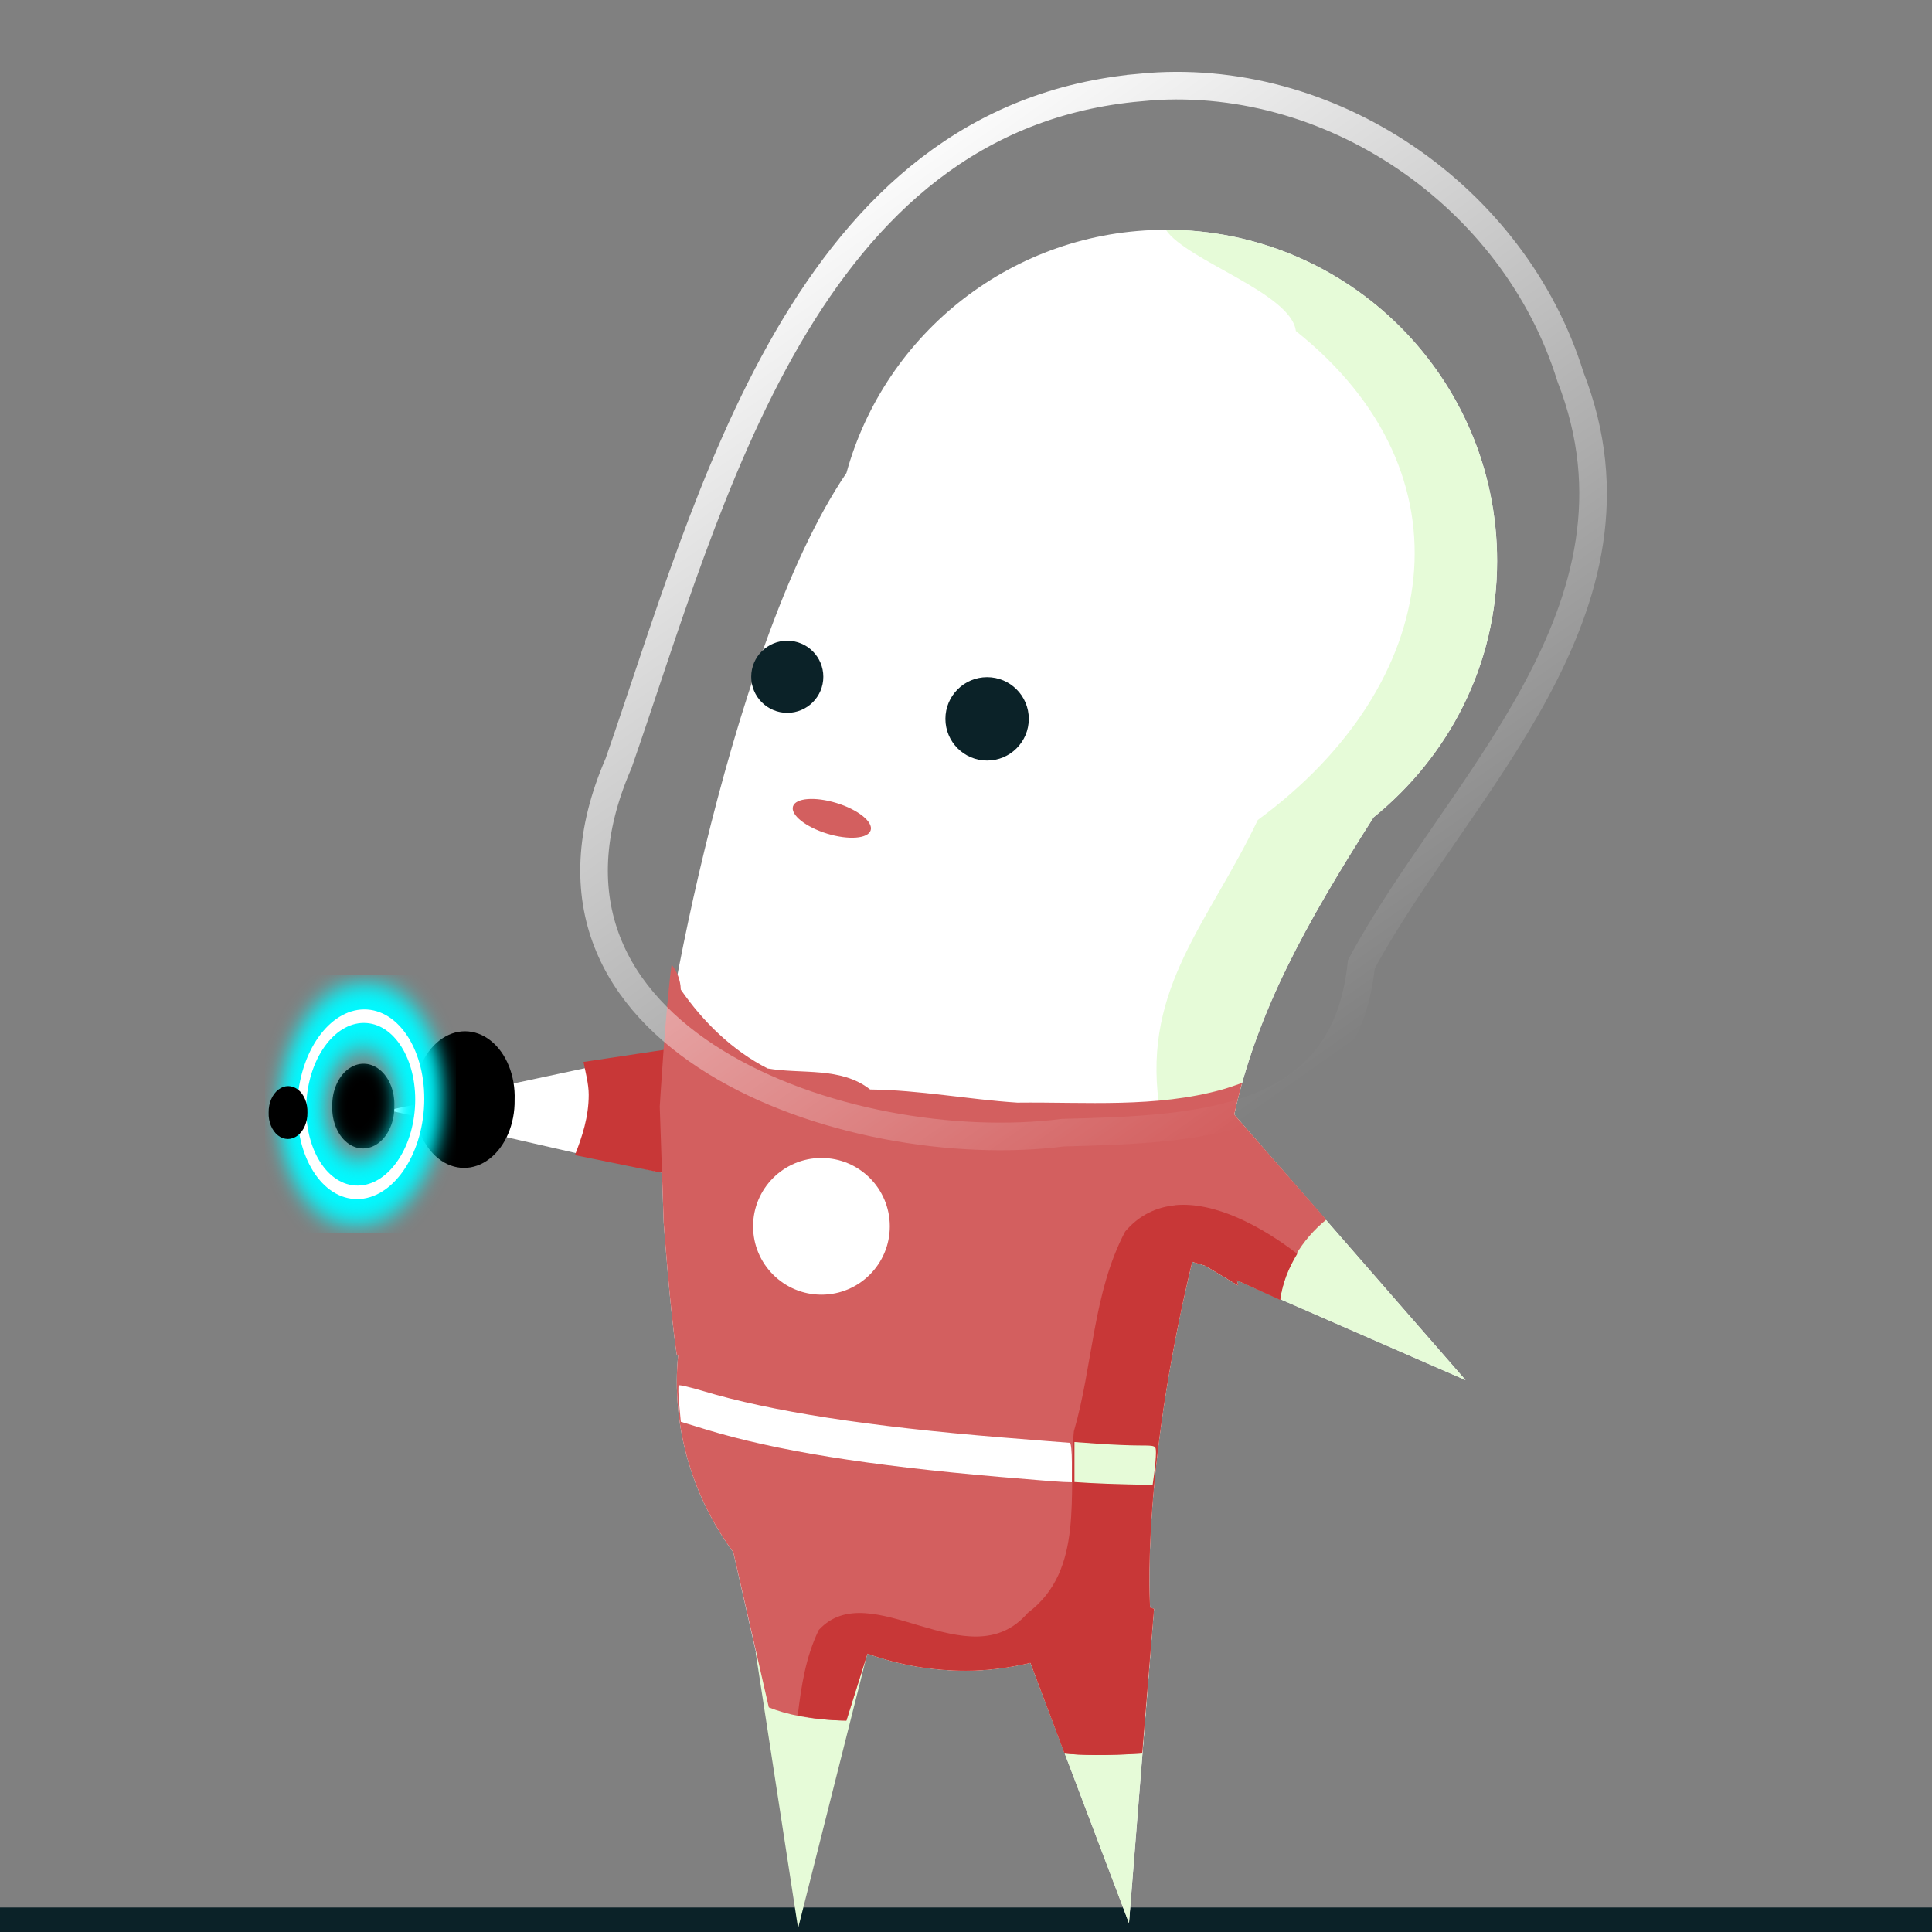
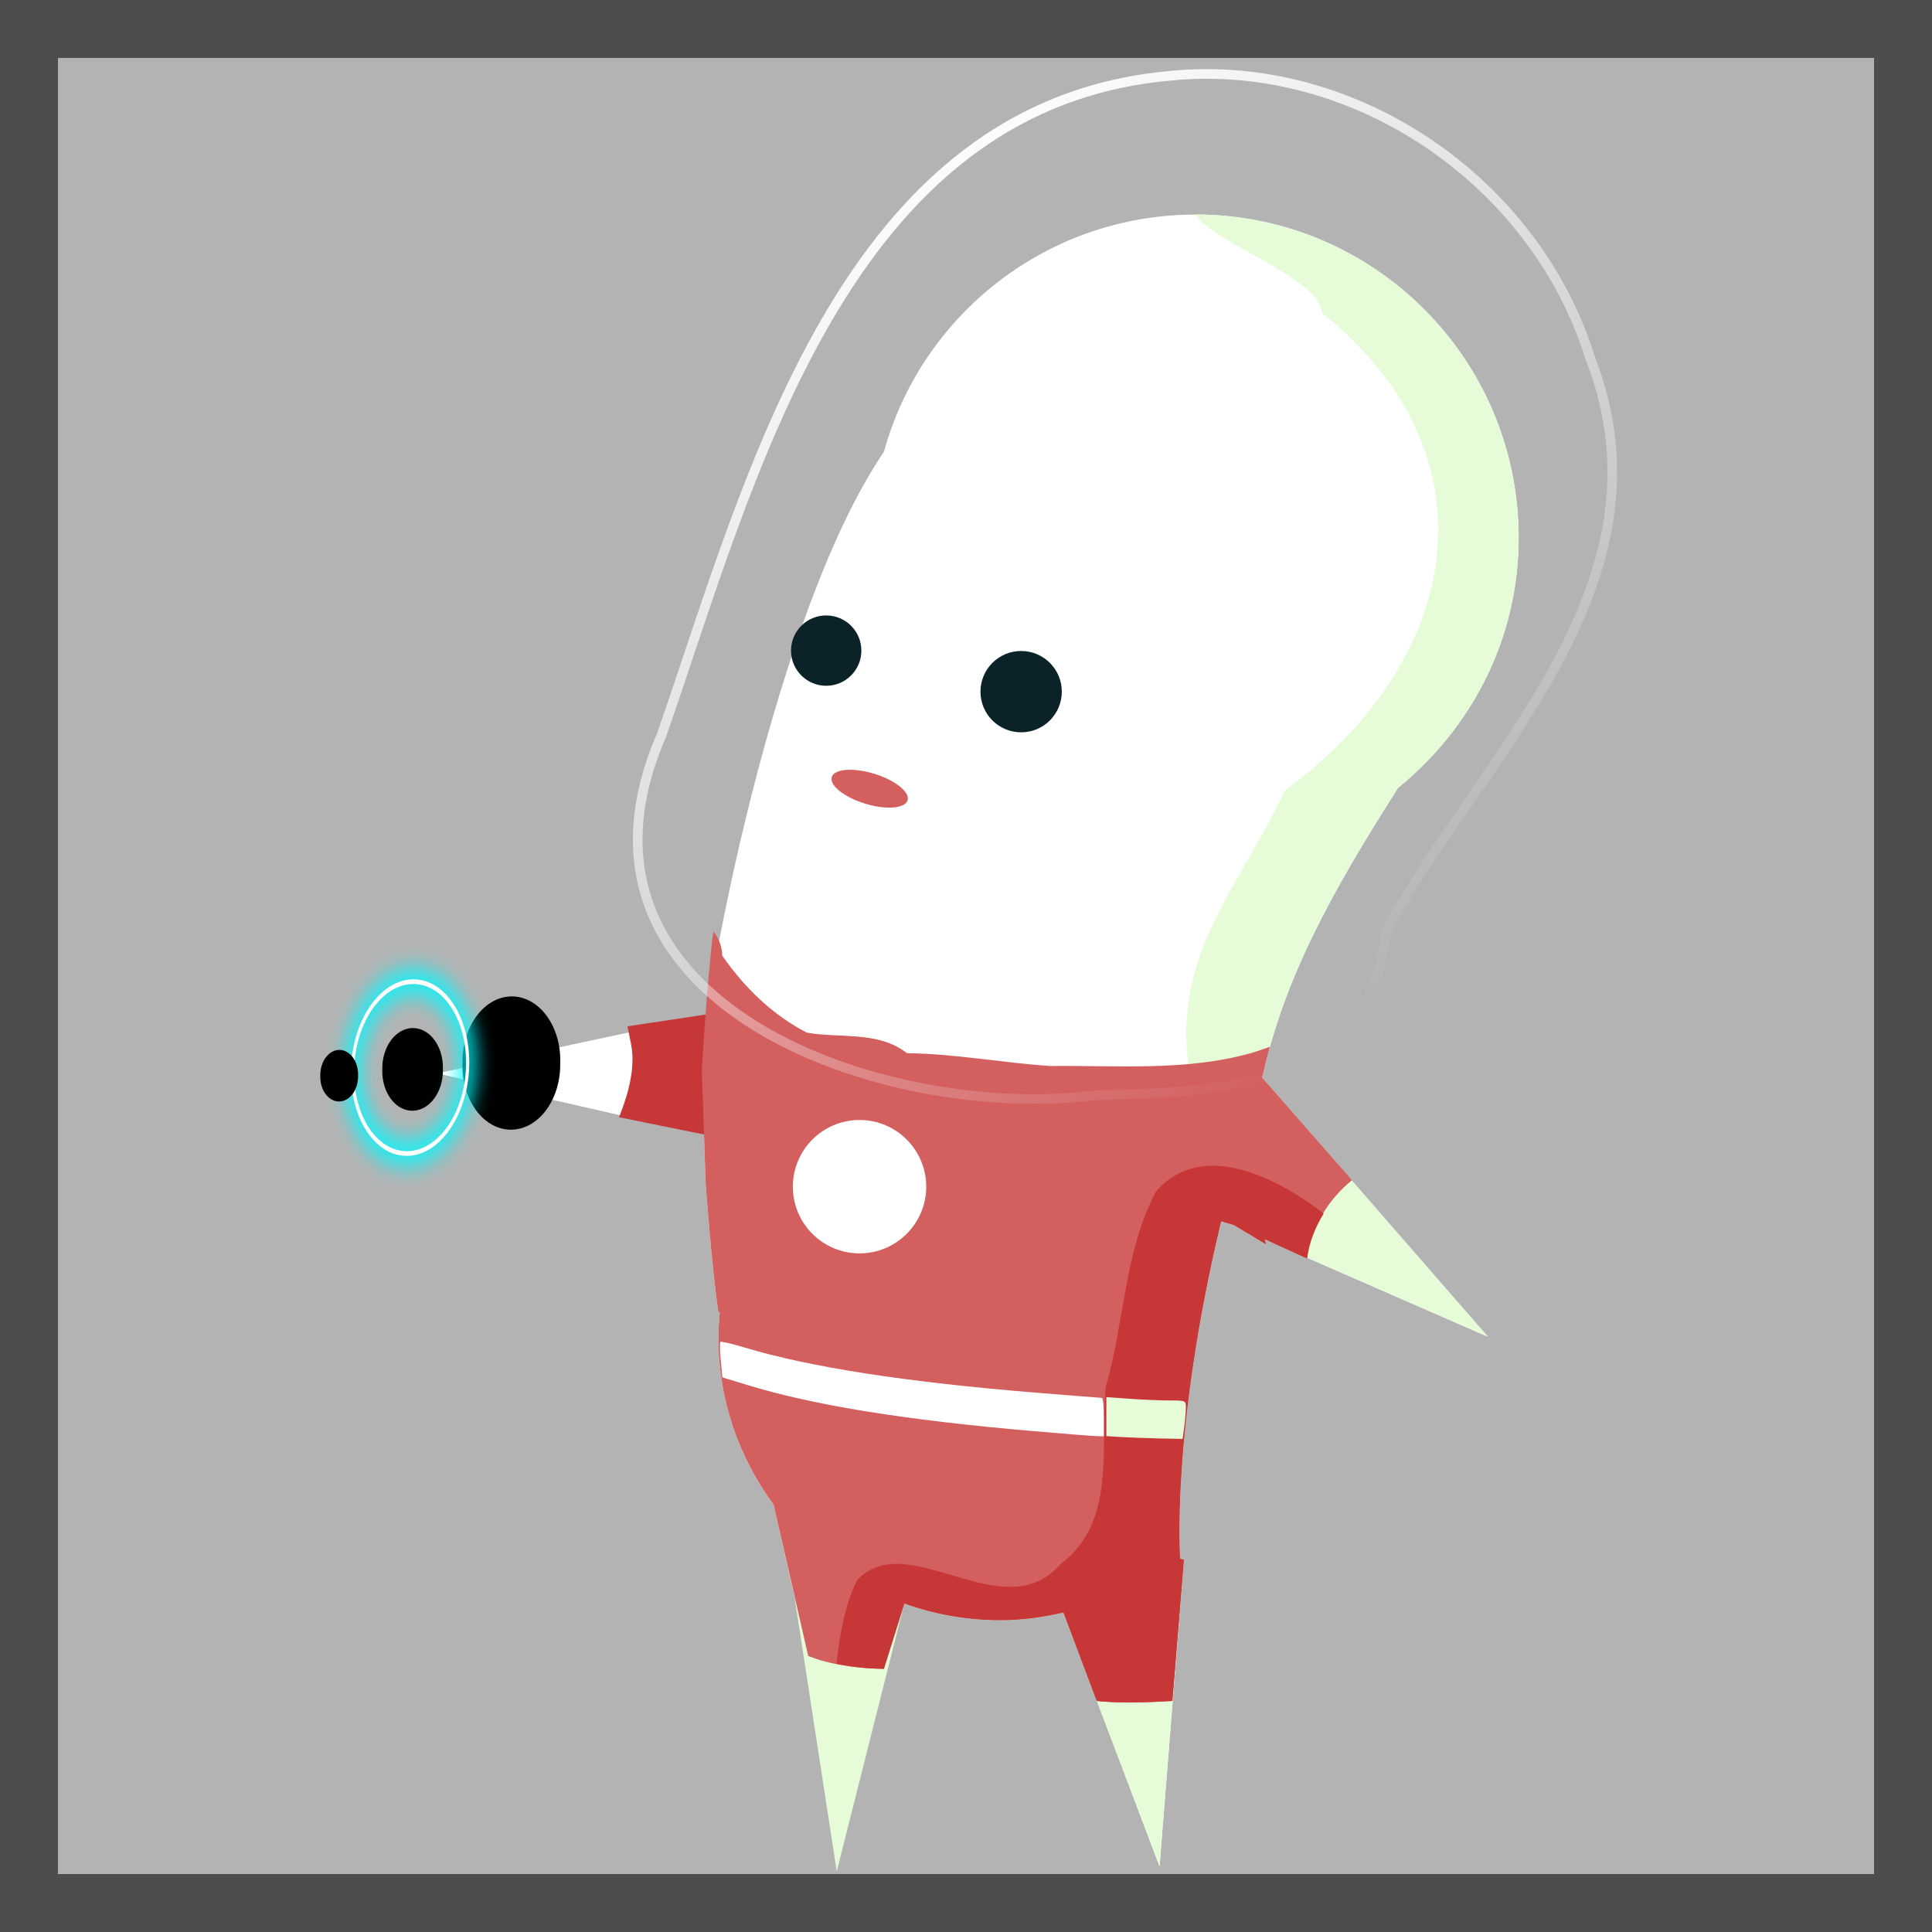
- <svg xmlns="http://www.w3.org/2000/svg" xmlns:xlink="http://www.w3.org/1999/xlink" width="35" height="35" id="svg2" version="1.1" style="display:inline">
+ <svg xmlns="http://www.w3.org/2000/svg" xmlns:xlink="http://www.w3.org/1999/xlink" width="100" height="100" id="svg2" version="1.1" style="display:inline">
  <defs id="defs4">
    <linearGradient id="linearGradient3942">
      <stop style="stop-color:#ffffff;stop-opacity:1;" offset="0" id="stop3944" />
      <stop style="stop-color:#ffffff;stop-opacity:0;" offset="1" id="stop3946" />
    </linearGradient>
    <filter id="filter4320" x="-0.168" width="1.336" y="-0.168" height="1.336" color-interpolation-filters="sRGB">
      <feGaussianBlur stdDeviation="0.21" id="feGaussianBlur4322" />
    </filter>
    <linearGradient xlink:href="#linearGradient3942" id="linearGradient3090" gradientUnits="userSpaceOnUse" gradientTransform="matrix(0.762125,0,0,0.762125,-37.84816,39.82126)" x1="67.625" y1="38.5" x2="81.488" y2="58.169" />
    <linearGradient xlink:href="#linearGradient3942-3" id="linearGradient3090-1" gradientUnits="userSpaceOnUse" gradientTransform="matrix(0.7610702,0.04008383,-0.04008383,0.7610702,-35.36186,-27.9736)" x1="67.625" y1="38.5" x2="81.488" y2="58.169" />
    <linearGradient id="linearGradient3942-3">
      <stop style="stop-color:#ffffff;stop-opacity:1;" offset="0" id="stop3944-81" />
      <stop style="stop-color:#ffffff;stop-opacity:0;" offset="1" id="stop3946-3" />
    </linearGradient>
    <filter id="filter4320-0" x="-0.168" width="1.336" y="-0.168" height="1.336" color-interpolation-filters="sRGB">
      <feGaussianBlur stdDeviation="0.21" id="feGaussianBlur4322-9" />
    </filter>
+     <linearGradient xlink:href="#linearGradient3942" id="linearGradient3845" gradientUnits="userSpaceOnUse" gradientTransform="matrix(0.762125,0,0,0.762125,-37.84816,39.82126)" x1="67.625" y1="38.5" x2="81.488" y2="58.169" />
  </defs>
-   <g id="layer1" transform="translate(0,-1017.362)" style="display:inline">
-     <rect style="fill:#808080;fill-opacity:1;stroke:none" id="rect6615" width="35" height="35" x="0" y="1017.362" />
-     <rect y="1051.918" x="0" height="0.444" width="35" id="rect3326" style="fill:#0b2228;fill-opacity:1;stroke:none" />
+   <g id="layer1" transform="translate(0,-952.3622)" style="display:inline">
+     <rect style="fill:#4d4d4d;fill-opacity:1;stroke:none" id="rect6615" width="100" height="100" x="0" y="952.362" />
+     <rect y="955.362" x="3" height="94" width="94" id="rect3821" style="fill:#b3b3b3;fill-opacity:1;stroke:none" />
  </g>
-   <g id="layer2" transform="translate(0,-65)" style="display:inline">
-     <path style="fill:#ffffff;fill-opacity:1;stroke:none" d="m 7.036,85.112 5.538,-1.183 c 0,0 2.473,0.802 -0.113,2.424 z" id="path3952" />
-     <path style="fill:#ffffff;fill-opacity:1;stroke:none" d="m 21.121,69.163 c -2.762,0 -5.089,1.866 -5.787,4.406 -2.198,3.229 -3.523,11.127 -3.382,11.48 l 0.071,2.096 c 0,0 0.114,1.591 0.238,2.405 l 0.024,0 c -0.015,0.161 -0.024,0.312 -0.024,0.476 0,1.16 0.386,2.228 1.024,3.096 l 1.262,5.573 1.167,-3.739 c 0.558,0.202 1.158,0.31 1.786,0.31 0.406,0 0.787,-0.055 1.167,-0.143 l 1.786,4.716 0.453,-5.692 -0.071,-0.024 c 0,0 -0.176,-2.357 0.762,-6.264 l 0.238,0.071 0.595,0.357 c -0.011,-0.031 -0.012,-0.064 -0.024,-0.095 l 4.144,1.81 -4.192,-4.811 c 0.416,-1.861 1.274,-3.418 2.525,-5.383 1.357,-1.1 2.239,-2.761 2.239,-4.644 0,-3.315 -2.687,-6.002 -6.002,-6.002 z" id="path8728" />
-     <path style="fill:#c83737;fill-opacity:1;stroke:none" d="m 12.562,18.938 -1.991,0.3 c 0.035,0.187 0.094,0.394 0.094,0.594 0,0.402 -0.117,0.756 -0.25,1.094 L 12.469,21.344 C 15.055,19.721 12.562,18.938 12.562,18.938 z" transform="translate(0,65)" id="path3954" />
-     <path style="fill:#e6fbd8;fill-opacity:1;stroke:none" d="m 21.121,69.163 c 0.367,0.556 2.27,1.142 2.355,1.834 3.251,2.591 2.656,6.403 -0.69,8.858 -0.879,1.845 -2.074,3.022 -1.794,5.122 -0.021,2.346 -0.302,4.911 -1.658,7.026 -0.854,1.464 -2.577,2.056 -4.073,2.62 -0.519,0.13 -1.045,0.218 -1.572,0.31 l 0.769,5 1.255,-4.977 c 0.558,0.202 1.158,0.31 1.786,0.31 0.406,0 0.787,-0.055 1.167,-0.143 l 1.786,4.716 0.453,-5.692 -0.071,-0.024 c 0,0 -0.176,-2.357 0.762,-6.264 l 0.238,0.071 0.595,0.357 c -0.011,-0.031 -0.012,-0.064 -0.024,-0.095 l 4.144,1.81 -4.192,-4.811 c 0.416,-1.861 1.274,-3.418 2.525,-5.383 1.357,-1.1 2.239,-2.761 2.239,-4.644 0,-3.315 -2.687,-6.002 -6.002,-6.002 z" id="path8771" />
-     <path style="fill:#d35f5f;fill-opacity:1;stroke:none" d="m 12.166,82.476 c -0.111,0.839 -0.214,2.572 -0.214,2.572 l 0.071,2.096 c 0,0 0.114,1.591 0.238,2.405 l 0.024,0 c -0.015,0.161 -0.024,0.312 -0.024,0.476 0,1.16 0.386,2.228 1.024,3.096 l 0.643,2.81 c 0.308,0.123 0.751,0.229 1.405,0.238 L 15.715,94.956 c 0.558,0.202 1.158,0.31 1.786,0.31 0.406,0 0.787,-0.055 1.167,-0.143 l 0.619,1.643 c 0.286,0.032 0.738,0.042 1.405,0 l 0.214,-2.62 -0.071,-0.024 c 0,0 -0.176,-2.357 0.762,-6.264 l 0.238,0.071 0.595,0.357 c -0.011,-0.031 -0.012,-0.064 -0.024,-0.095 l 0.786,0.357 c 0.079,-0.587 0.392,-1.091 0.834,-1.453 l -1.667,-1.905 c 0.043,-0.193 0.09,-0.384 0.143,-0.572 -0.119,0.043 -0.237,0.084 -0.357,0.119 -1.208,0.337 -2.476,0.224 -3.715,0.238 -0.888,-0.057 -1.774,-0.229 -2.667,-0.238 -0.531,-0.417 -1.238,-0.273 -1.858,-0.381 -0.638,-0.326 -1.167,-0.843 -1.572,-1.429 -0.005,-0.178 -0.069,-0.328 -0.167,-0.453 z" id="path3089" />
-     <path style="fill:#0b2228;fill-opacity:1;stroke:none" id="path8759" d="m 72.5,48.375 a 1.375,1.375 0 1 1 -2.75,0 1.375,1.375 0 1 1 2.75,0 z" transform="matrix(0.4749853,0,0,0.4749853,-19.52119,54.28324)" />
-     <path transform="matrix(0.5492711,0,0,0.5492711,-21.18467,51.45179)" d="m 72.5,48.375 a 1.375,1.375 0 1 1 -2.75,0 1.375,1.375 0 1 1 2.75,0 z" id="path8761" style="fill:#0b2228;fill-opacity:1;stroke:none" />
-     <path style="fill:#d35f5f;fill-opacity:1;stroke:none" id="path8782" d="m 72.5,48.375 a 1.375,1.375 0 1 1 -2.75,0 1.375,1.375 0 1 1 2.75,0 z" transform="matrix(0.5119043,0.1571389,-0.06189833,0.2016434,-18.34536,58.89406)" />
-     <path style="fill:#c83737;fill-opacity:1;stroke:none" d="m 21.288,86.835 c -0.335,0.032 -0.654,0.178 -0.905,0.476 -0.588,1.114 -0.581,2.426 -0.929,3.62 -0.108,1.115 0.202,2.514 -0.834,3.287 -1.067,1.242 -2.845,-0.71 -3.787,0.31 -0.236,0.486 -0.317,1.013 -0.381,1.548 0.243,0.049 0.525,0.09 0.881,0.095 l 0.381,-1.215 c 0.558,0.202 1.158,0.31 1.786,0.31 0.406,0 0.787,-0.055 1.167,-0.143 l 0.619,1.643 c 0.286,0.032 0.738,0.042 1.405,0 l 0.214,-2.62 -0.071,-0.024 c 0,0 -0.176,-2.357 0.762,-6.264 l 0.238,0.071 0.595,0.357 c -0.011,-0.031 -0.012,-0.064 -0.024,-0.095 l 0.786,0.357 c 0.041,-0.305 0.157,-0.582 0.31,-0.834 -0.656,-0.503 -1.494,-0.95 -2.215,-0.881 z" id="path3140" />
-     <path style="fill:#ffffff;fill-opacity:1;stroke:none" d="m 18.108,91.755 c -2.39,-0.206 -4.066,-0.477 -5.316,-0.858 l -0.458,-0.14 -0.03,-0.319 c -0.016,-0.175 -0.02,-0.329 -0.007,-0.341 0.012,-0.012 0.21,0.034 0.44,0.103 1.217,0.367 3.003,0.644 5.418,0.841 0.655,0.053 1.207,0.097 1.227,0.097 0.02,0 0.036,0.161 0.036,0.357 l 0,0.357 -0.155,-0.005 c -0.085,-0.003 -0.605,-0.044 -1.155,-0.092 z" id="path3150" />
-     <path style="fill:#e6fbd8;fill-opacity:1;stroke:none" d="m 19.739,91.865 -0.274,-0.017 0,-0.362 0,-0.362 0.436,0.031 c 0.24,0.017 0.572,0.031 0.738,0.031 0.301,0 0.302,6.51e-4 0.302,0.136 0,0.075 -0.014,0.236 -0.03,0.357 l -0.03,0.221 -0.434,-0.009 c -0.239,-0.005 -0.557,-0.017 -0.708,-0.026 z" id="path3152" />
-     <path style="fill:none;stroke:url(#linearGradient3090);stroke-width:0.5;stroke-miterlimit:4;stroke-opacity:1;stroke-dasharray:none" d="m 20.661,66.585 c -6.091,0.533 -7.791,7.467 -9.455,12.242 -2.178,5.009 4.159,7.188 8.05,6.692 2.47,-0.064 5.106,-0.15 5.406,-3.049 1.713,-3.193 5.434,-6.433 3.787,-10.646 -1.016,-3.273 -4.362,-5.575 -7.788,-5.24 z" id="path3930" />
-     <path style="fill:#ffffff;fill-opacity:1;stroke:none" id="path4212" d="m 77.25,62.875 a 1.625,1.625 0 1 1 -3.25,0 1.625,1.625 0 1 1 3.25,0 z" transform="matrix(0.762125,0,0,0.762125,-42.75434,39.29731)" />
-     <g id="g4347" transform="matrix(0.762125,0,0,0.762125,-22.42091,39.82126)">
-       <path transform="matrix(1.381715,1.01298,-1.00923,1.388774,28.94736,-118.7214)" d="m 92.719,65.484 a 0.84,1.105 0 1 1 -1.679,0 0.84,1.105 0 1 1 1.679,0 z" id="path4335" style="fill:#000000;fill-opacity:1;stroke:none" />
-       <path style="fill:#000000;fill-opacity:1;stroke:none" id="path4337" d="m 92.719,65.484 a 0.84,1.105 0 1 1 -1.679,0 0.84,1.105 0 1 1 1.679,0 z" transform="matrix(0.8569634,0.6282677,-0.6259416,0.8613414,54.28556,-46.95248)" />
-       <g transform="matrix(0.3749371,0.2397216,-0.3593025,0.561968,92.53155,24.94297)" id="g4329">
-         <path style="fill:none;stroke:#00f9ff;stroke-width:0.951;stroke-miterlimit:4;stroke-opacity:1;stroke-dasharray:none;filter:url(#filter4320)" id="path4258" d="m 51.5,69.5 a 1.5,1.5 0 1 1 -3,0 1.5,1.5 0 1 1 3,0 z" transform="matrix(2.532065,0,0,2.532065,-76.24968,-122.3017)" />
-         <path transform="matrix(2.532065,0,0,2.532065,-76.24968,-122.3017)" d="m 51.5,69.5 a 1.5,1.5 0 1 1 -3,0 1.5,1.5 0 1 1 3,0 z" id="path4256" style="fill:none;stroke:#ffffff;stroke-width:0.19;stroke-miterlimit:4;stroke-opacity:1;stroke-dasharray:none" />
+   <g id="layer2" style="display:inline">
+     <g id="g3823" transform="matrix(2.787194,0,0,2.787194,3.012545,-181.665)">
+       <path id="path3952" d="m 7.036,85.112 5.538,-1.183 c 0,0 2.473,0.802 -0.113,2.424 z" style="fill:#ffffff;fill-opacity:1;stroke:none" />
+       <path id="path8728" d="m 21.121,69.163 c -2.762,0 -5.089,1.866 -5.787,4.406 -2.198,3.229 -3.523,11.127 -3.382,11.48 l 0.071,2.096 c 0,0 0.114,1.591 0.238,2.405 l 0.024,0 c -0.015,0.161 -0.024,0.312 -0.024,0.476 0,1.16 0.386,2.228 1.024,3.096 l 1.262,5.573 1.167,-3.739 c 0.558,0.202 1.158,0.31 1.786,0.31 0.406,0 0.787,-0.055 1.167,-0.143 l 1.786,4.716 0.453,-5.692 -0.071,-0.024 c 0,0 -0.176,-2.357 0.762,-6.264 l 0.238,0.071 0.595,0.357 c -0.011,-0.031 -0.012,-0.064 -0.024,-0.095 l 4.144,1.81 -4.192,-4.811 c 0.416,-1.861 1.274,-3.418 2.525,-5.383 1.357,-1.1 2.239,-2.761 2.239,-4.644 0,-3.315 -2.687,-6.002 -6.002,-6.002 z" style="fill:#ffffff;fill-opacity:1;stroke:none" />
+       <path id="path3954" transform="translate(0,65)" d="m 12.562,18.938 -1.991,0.3 c 0.035,0.187 0.094,0.394 0.094,0.594 0,0.402 -0.117,0.756 -0.25,1.094 L 12.469,21.344 C 15.055,19.721 12.562,18.938 12.562,18.938 z" style="fill:#c83737;fill-opacity:1;stroke:none" />
+       <path id="path8771" d="m 21.121,69.163 c 0.367,0.556 2.27,1.142 2.355,1.834 3.251,2.591 2.656,6.403 -0.69,8.858 -0.879,1.845 -2.074,3.022 -1.794,5.122 -0.021,2.346 -0.302,4.911 -1.658,7.026 -0.854,1.464 -2.577,2.056 -4.073,2.62 -0.519,0.13 -1.045,0.218 -1.572,0.31 l 0.769,5 1.255,-4.977 c 0.558,0.202 1.158,0.31 1.786,0.31 0.406,0 0.787,-0.055 1.167,-0.143 l 1.786,4.716 0.453,-5.692 -0.071,-0.024 c 0,0 -0.176,-2.357 0.762,-6.264 l 0.238,0.071 0.595,0.357 c -0.011,-0.031 -0.012,-0.064 -0.024,-0.095 l 4.144,1.81 -4.192,-4.811 c 0.416,-1.861 1.274,-3.418 2.525,-5.383 1.357,-1.1 2.239,-2.761 2.239,-4.644 0,-3.315 -2.687,-6.002 -6.002,-6.002 z" style="fill:#e6fbd8;fill-opacity:1;stroke:none" />
+       <path id="path3089" d="m 12.166,82.476 c -0.111,0.839 -0.214,2.572 -0.214,2.572 l 0.071,2.096 c 0,0 0.114,1.591 0.238,2.405 l 0.024,0 c -0.015,0.161 -0.024,0.312 -0.024,0.476 0,1.16 0.386,2.228 1.024,3.096 l 0.643,2.81 c 0.308,0.123 0.751,0.229 1.405,0.238 L 15.715,94.956 c 0.558,0.202 1.158,0.31 1.786,0.31 0.406,0 0.787,-0.055 1.167,-0.143 l 0.619,1.643 c 0.286,0.032 0.738,0.042 1.405,0 l 0.214,-2.62 -0.071,-0.024 c 0,0 -0.176,-2.357 0.762,-6.264 l 0.238,0.071 0.595,0.357 c -0.011,-0.031 -0.012,-0.064 -0.024,-0.095 l 0.786,0.357 c 0.079,-0.587 0.392,-1.091 0.834,-1.453 l -1.667,-1.905 c 0.043,-0.193 0.09,-0.384 0.143,-0.572 -0.119,0.043 -0.237,0.084 -0.357,0.119 -1.208,0.337 -2.476,0.224 -3.715,0.238 -0.888,-0.057 -1.774,-0.229 -2.667,-0.238 -0.531,-0.417 -1.238,-0.273 -1.858,-0.381 -0.638,-0.326 -1.167,-0.843 -1.572,-1.429 -0.005,-0.178 -0.069,-0.328 -0.167,-0.453 z" style="fill:#d35f5f;fill-opacity:1;stroke:none" />
+       <path transform="matrix(0.4749853,0,0,0.4749853,-19.52119,54.28324)" d="m 72.5,48.375 a 1.375,1.375 0 1 1 -2.75,0 1.375,1.375 0 1 1 2.75,0 z" id="path8759" style="fill:#0b2228;fill-opacity:1;stroke:none" />
+       <path style="fill:#0b2228;fill-opacity:1;stroke:none" id="path8761" d="m 72.5,48.375 a 1.375,1.375 0 1 1 -2.75,0 1.375,1.375 0 1 1 2.75,0 z" transform="matrix(0.5492711,0,0,0.5492711,-21.18467,51.45179)" />
+       <path transform="matrix(0.5119043,0.1571389,-0.06189833,0.2016434,-18.34536,58.89406)" d="m 72.5,48.375 a 1.375,1.375 0 1 1 -2.75,0 1.375,1.375 0 1 1 2.75,0 z" id="path8782" style="fill:#d35f5f;fill-opacity:1;stroke:none" />
+       <path id="path3140" d="m 21.288,86.835 c -0.335,0.032 -0.654,0.178 -0.905,0.476 -0.588,1.114 -0.581,2.426 -0.929,3.62 -0.108,1.115 0.202,2.514 -0.834,3.287 -1.067,1.242 -2.845,-0.71 -3.787,0.31 -0.236,0.486 -0.317,1.013 -0.381,1.548 0.243,0.049 0.525,0.09 0.881,0.095 l 0.381,-1.215 c 0.558,0.202 1.158,0.31 1.786,0.31 0.406,0 0.787,-0.055 1.167,-0.143 l 0.619,1.643 c 0.286,0.032 0.738,0.042 1.405,0 l 0.214,-2.62 -0.071,-0.024 c 0,0 -0.176,-2.357 0.762,-6.264 l 0.238,0.071 0.595,0.357 c -0.011,-0.031 -0.012,-0.064 -0.024,-0.095 l 0.786,0.357 c 0.041,-0.305 0.157,-0.582 0.31,-0.834 -0.656,-0.503 -1.494,-0.95 -2.215,-0.881 z" style="fill:#c83737;fill-opacity:1;stroke:none" />
+       <path id="path3150" d="m 18.108,91.755 c -2.39,-0.206 -4.066,-0.477 -5.316,-0.858 l -0.458,-0.14 -0.03,-0.319 c -0.016,-0.175 -0.02,-0.329 -0.007,-0.341 0.012,-0.012 0.21,0.034 0.44,0.103 1.217,0.367 3.003,0.644 5.418,0.841 0.655,0.053 1.207,0.097 1.227,0.097 0.02,0 0.036,0.161 0.036,0.357 l 0,0.357 -0.155,-0.005 c -0.085,-0.003 -0.605,-0.044 -1.155,-0.092 z" style="fill:#ffffff;fill-opacity:1;stroke:none" />
+       <path id="path3152" d="m 19.739,91.865 -0.274,-0.017 0,-0.362 0,-0.362 0.436,0.031 c 0.24,0.017 0.572,0.031 0.738,0.031 0.301,0 0.302,6.51e-4 0.302,0.136 0,0.075 -0.014,0.236 -0.03,0.357 l -0.03,0.221 -0.434,-0.009 c -0.239,-0.005 -0.557,-0.017 -0.708,-0.026 z" style="fill:#e6fbd8;fill-opacity:1;stroke:none" />
+       <path id="path3930" d="m 20.661,66.585 c -6.091,0.533 -7.791,7.467 -9.455,12.242 -2.178,5.009 4.159,7.188 8.05,6.692 2.47,-0.064 5.106,-0.15 5.406,-3.049 1.713,-3.193 5.434,-6.433 3.787,-10.646 -1.016,-3.273 -4.362,-5.575 -7.788,-5.24 z" style="fill:none;stroke:url(#linearGradient3845);stroke-width:0.179;stroke-miterlimit:4;stroke-opacity:1;stroke-dasharray:none" />
+       <path transform="matrix(0.762125,0,0,0.762125,-42.75434,39.29731)" d="m 77.25,62.875 a 1.625,1.625 0 1 1 -3.25,0 1.625,1.625 0 1 1 3.25,0 z" id="path4212" style="fill:#ffffff;fill-opacity:1;stroke:none" />
+       <g id="g3175" transform="matrix(-0.5064032,-0.3759665,-0.3759665,0.5064032,78.44383,85.62091)">
+         <path transform="matrix(1.381715,1.01298,-1.00923,1.388774,28.94736,-118.7214)" d="m 92.719,65.484 a 0.84,1.105 0 1 1 -1.679,0 0.84,1.105 0 1 1 1.679,0 z" id="path3177" style="fill:#000000;fill-opacity:1;stroke:none" />
+         <path style="fill:#000000;fill-opacity:1;stroke:none" id="path3179" d="m 92.719,65.484 a 0.84,1.105 0 1 1 -1.679,0 0.84,1.105 0 1 1 1.679,0 z" transform="matrix(0.8569634,0.6282677,-0.6259416,0.8613414,54.28556,-46.95248)" />
+         <g transform="matrix(0.3749371,0.2397216,-0.3593025,0.561968,92.53155,24.94297)" id="g3181">
+           <path style="fill:none;stroke:#00f9ff;stroke-width:0.412;stroke-miterlimit:4;stroke-opacity:1;stroke-dasharray:none;filter:url(#filter4320)" id="path3183" d="m 51.5,69.5 a 1.5,1.5 0 1 1 -3,0 1.5,1.5 0 1 1 3,0 z" transform="matrix(2.532065,0,0,2.532065,-76.24968,-122.3017)" />
+           <path transform="matrix(2.532065,0,0,2.532065,-76.24968,-122.3017)" d="m 51.5,69.5 a 1.5,1.5 0 1 1 -3,0 1.5,1.5 0 1 1 3,0 z" id="path3185" style="fill:none;stroke:#ffffff;stroke-width:0.082;stroke-miterlimit:4;stroke-opacity:1;stroke-dasharray:none" />
+         </g>
+         <path transform="matrix(0.53497,0.3922038,-0.3907518,0.537703,70.09396,-2.632254)" d="m 92.719,65.484 a 0.84,1.105 0 1 1 -1.679,0 0.84,1.105 0 1 1 1.679,0 z" id="path3187" style="fill:#000000;fill-opacity:1;stroke:none" />
      </g>
-       <path transform="matrix(0.53497,0.3922038,-0.3907518,0.537703,70.09396,-2.632254)" d="m 92.719,65.484 a 0.84,1.105 0 1 1 -1.679,0 0.84,1.105 0 1 1 1.679,0 z" id="path4345" style="fill:#000000;fill-opacity:1;stroke:none" />
-     </g>
-     <g transform="matrix(-0.5064032,-0.3759665,-0.3759665,0.5064032,78.44383,85.62091)" id="g3175">
-       <path style="fill:#000000;fill-opacity:1;stroke:none" id="path3177" d="m 92.719,65.484 a 0.84,1.105 0 1 1 -1.679,0 0.84,1.105 0 1 1 1.679,0 z" transform="matrix(1.381715,1.01298,-1.00923,1.388774,28.94736,-118.7214)" />
-       <path transform="matrix(0.8569634,0.6282677,-0.6259416,0.8613414,54.28556,-46.95248)" d="m 92.719,65.484 a 0.84,1.105 0 1 1 -1.679,0 0.84,1.105 0 1 1 1.679,0 z" id="path3179" style="fill:#000000;fill-opacity:1;stroke:none" />
-       <g id="g3181" transform="matrix(0.3749371,0.2397216,-0.3593025,0.561968,92.53155,24.94297)">
-         <path transform="matrix(2.532065,0,0,2.532065,-76.24968,-122.3017)" d="m 51.5,69.5 a 1.5,1.5 0 1 1 -3,0 1.5,1.5 0 1 1 3,0 z" id="path3183" style="fill:none;stroke:#00f9ff;stroke-width:1.149;stroke-miterlimit:4;stroke-opacity:1;stroke-dasharray:none;filter:url(#filter4320)" />
-         <path style="fill:none;stroke:#ffffff;stroke-width:0.23;stroke-miterlimit:4;stroke-opacity:1;stroke-dasharray:none" id="path3185" d="m 51.5,69.5 a 1.5,1.5 0 1 1 -3,0 1.5,1.5 0 1 1 3,0 z" transform="matrix(2.532065,0,0,2.532065,-76.24968,-122.3017)" />
-       </g>
-       <path style="fill:#000000;fill-opacity:1;stroke:none" id="path3187" d="m 92.719,65.484 a 0.84,1.105 0 1 1 -1.679,0 0.84,1.105 0 1 1 1.679,0 z" transform="matrix(0.53497,0.3922038,-0.3907518,0.537703,70.09396,-2.632254)" />
    </g>
  </g>
-   <g id="layer4" style="display:none">
-     <g style="display:inline" id="g4347-2" transform="matrix(0.762125,0,0,0.762125,-22.42091,-25.17873)">
-       <path transform="matrix(1.381715,1.01298,-1.00923,1.388774,28.94736,-118.7214)" d="m 92.719,65.484 c 0,0.61 -0.376,1.105 -0.84,1.105 -0.464,0 -0.84,-0.495 -0.84,-1.105 0,-0.61 0.376,-1.105 0.84,-1.105 0.464,0 0.84,0.495 0.84,1.105 z" id="path4335-2" style="fill:#000000;fill-opacity:1;stroke:none" />
-       <path style="fill:#000000;fill-opacity:1;stroke:none" id="path4337-2" d="m 92.719,65.484 c 0,0.61 -0.376,1.105 -0.84,1.105 -0.464,0 -0.84,-0.495 -0.84,-1.105 0,-0.61 0.376,-1.105 0.84,-1.105 0.464,0 0.84,0.495 0.84,1.105 z" transform="matrix(0.8569634,0.6282677,-0.6259416,0.8613414,54.28556,-46.95248)" />
-       <g transform="matrix(0.3749371,0.2397216,-0.3593025,0.561968,92.53155,24.94297)" id="g4329-2">
-         <path style="fill:none;stroke:#00f9ff;stroke-width:0.951;stroke-miterlimit:4;stroke-opacity:1;stroke-dasharray:none;filter:url(#filter4320-0)" id="path4258-3" d="m 51.5,69.5 c 0,0.828 -0.672,1.5 -1.5,1.5 -0.828,0 -1.5,-0.672 -1.5,-1.5 0,-0.828 0.672,-1.5 1.5,-1.5 0.828,0 1.5,0.672 1.5,1.5 z" transform="matrix(2.532065,0,0,2.532065,-76.24968,-122.3017)" />
-         <path transform="matrix(2.532065,0,0,2.532065,-76.24968,-122.3017)" d="m 51.5,69.5 c 0,0.828 -0.672,1.5 -1.5,1.5 -0.828,0 -1.5,-0.672 -1.5,-1.5 0,-0.828 0.672,-1.5 1.5,-1.5 0.828,0 1.5,0.672 1.5,1.5 z" id="path4256-9" style="fill:none;stroke:#ffffff;stroke-width:0.19;stroke-miterlimit:4;stroke-opacity:1;stroke-dasharray:none" />
-       </g>
-       <path transform="matrix(0.53497,0.3922038,-0.3907518,0.537703,70.09396,-2.632254)" d="m 92.719,65.484 c 0,0.61 -0.376,1.105 -0.84,1.105 -0.464,0 -0.84,-0.495 -0.84,-1.105 0,-0.61 0.376,-1.105 0.84,-1.105 0.464,0 0.84,0.495 0.84,1.105 z" id="path4345-0" style="fill:#000000;fill-opacity:1;stroke:none" />
-     </g>
-     <g id="g4082">
+   <g id="layer4" style="display:none" transform="translate(0,65)">
+     <g id="g4082" transform="matrix(2.820345,0,0,2.820345,4.334478,-66.54427)">
      <path id="path3952-9" d="m 9.025,17.327 1.708,2.016 1.841,-0.415 c 0,0 2.473,0.802 -0.113,2.424 l -2.275,-0.433 c -1.115,-0.834 -0.984,-2.29 -1.161,-3.592 z" style="fill:#ffffff;fill-opacity:1;stroke:none;display:inline" />
      <path id="path8728-7" d="m 21.559,4.288 c -2.762,0 -5.089,1.866 -5.787,4.406 -2.198,3.229 -3.773,11.002 -3.632,11.355 l 0.071,2.096 c 0,0 0.114,1.591 0.238,2.405 l 0.024,0 c -0.015,0.161 -0.024,0.312 -0.024,0.476 0,1.16 0.199,2.228 0.837,3.096 l 1.262,5.573 1.167,-3.739 c 0.558,0.202 1.158,0.31 1.786,0.31 0.406,0 0.787,-0.055 1.167,-0.143 l 1.786,4.716 0.453,-5.692 -0.071,-0.024 c 0,0 -0.176,-2.357 0.762,-6.264 l 0.238,0.071 0.595,0.357 c -0.011,-0.031 -0.012,-0.064 -0.024,-0.095 l 4.144,1.81 -4.192,-4.811 c 0.416,-1.861 1.711,-3.293 2.962,-5.258 1.357,-1.1 2.239,-2.761 2.239,-4.644 0,-3.315 -2.687,-6.002 -6.002,-6.002 z" style="fill:#ffffff;fill-opacity:1;stroke:none;display:inline" />
      <path id="path3954-6" d="m 12.562,18.938 -1.991,0.3 c 0.035,0.187 0.094,0.394 0.094,0.594 0,0.402 -0.117,0.756 -0.25,1.094 L 12.469,21.344 C 15.055,19.721 12.562,18.938 12.562,18.938 z" style="fill:#c83737;fill-opacity:1;stroke:none;display:inline" />
      <path id="path8771-08" d="m 21.434,4.413 c 0.367,0.556 2.27,1.142 2.355,1.834 3.251,2.591 2.344,6.153 -1.002,8.608 -0.879,1.845 -2.074,3.022 -1.794,5.122 -0.021,2.346 -0.302,4.911 -1.658,7.026 -0.854,1.464 -2.577,2.056 -4.073,2.62 -0.519,0.13 -1.045,0.218 -1.572,0.31 l 0.769,5 1.255,-4.977 c 0.558,0.202 1.158,0.31 1.786,0.31 0.406,0 0.787,-0.055 1.167,-0.143 l 1.786,4.716 0.453,-5.692 -0.071,-0.024 c 0,0 -0.176,-2.357 0.762,-6.264 l 0.238,0.071 0.595,0.357 c -0.011,-0.031 -0.012,-0.064 -0.024,-0.095 l 4.144,1.81 -4.192,-4.811 c 0.416,-1.861 1.274,-3.418 2.525,-5.383 1.357,-1.1 2.551,-2.511 2.551,-4.394 0,-3.315 -2.187,-5.814 -5.502,-5.814 z" style="fill:#e6fbd8;fill-opacity:1;stroke:none;display:inline" />
      <path id="path3089-5" d="m 12.229,17.789 c -0.111,0.839 -0.214,2.572 -0.214,2.572 l 0.071,2.096 c 0,0 0.114,1.591 0.238,2.405 l 0.024,0 c -0.015,0.161 -0.024,0.312 -0.024,0.476 0,1.16 0.324,1.916 0.962,2.784 l 0.643,2.81 c 0.308,0.123 0.751,0.229 1.405,0.238 L 15.715,29.956 c 0.558,0.202 1.158,0.31 1.786,0.31 0.406,0 0.787,-0.055 1.167,-0.143 l 0.619,1.643 c 0.286,0.032 0.738,0.042 1.405,0 l 0.214,-2.62 -0.071,-0.024 c 0,0 -0.176,-2.357 0.762,-6.264 l 0.238,0.071 0.595,0.357 c -0.011,-0.031 -0.012,-0.064 -0.024,-0.095 l 0.786,0.357 c 0.079,-0.587 0.392,-1.091 0.834,-1.453 l -1.667,-1.905 c 0.043,-0.193 0.09,-0.384 0.143,-0.572 -0.119,0.043 -0.237,0.084 -0.357,0.119 -1.208,0.337 -2.413,0.536 -3.653,0.551 -0.888,-0.057 -1.774,-0.229 -2.667,-0.238 -0.531,-0.417 -1.238,-0.273 -1.858,-0.381 -0.638,-0.326 -1.167,-0.843 -1.572,-1.429 -0.005,-0.178 -0.069,-0.328 -0.167,-0.453 z" style="fill:#d35f5f;fill-opacity:1;stroke:none;display:inline" />
      <path transform="matrix(0.4749853,0,0,0.2477126,-19.52119,0.2775589)" d="m 72.5,48.375 a 1.375,1.375 0 1 1 -2.75,0 1.375,1.375 0 1 1 2.75,0 z" id="path8759-7" style="fill:#0b2228;fill-opacity:1;stroke:none;display:inline" />
      <path style="fill:#0b2228;fill-opacity:1;stroke:none;display:inline" id="path8761-8" d="m 72.5,48.375 a 1.375,1.375 0 1 1 -2.75,0 1.375,1.375 0 1 1 2.75,0 z" transform="matrix(0.5492711,0,0,0.2765438,-21.18467,-0.3550244)" />
      <path transform="matrix(0.5119043,0.1571389,-0.06189833,0.2016434,-18.34536,-6.105937)" d="m 72.5,48.375 a 1.375,1.375 0 1 1 -2.75,0 1.375,1.375 0 1 1 2.75,0 z" id="path8782-0" style="fill:#d35f5f;fill-opacity:1;stroke:none;display:inline" />
      <path id="path3140-1" d="m 21.288,21.835 c -0.335,0.032 -0.654,0.178 -0.905,0.476 -0.588,1.114 -0.581,2.426 -0.929,3.62 -0.108,1.115 0.202,2.514 -0.834,3.287 -1.067,1.242 -2.845,-0.71 -3.787,0.31 -0.236,0.486 -0.317,1.013 -0.381,1.548 0.243,0.049 0.525,0.09 0.881,0.095 l 0.381,-1.215 c 0.558,0.202 1.158,0.31 1.786,0.31 0.406,0 0.787,-0.055 1.167,-0.143 l 0.619,1.643 c 0.286,0.032 0.738,0.042 1.405,0 l 0.214,-2.62 -0.071,-0.024 c 0,0 -0.176,-2.357 0.762,-6.264 l 0.238,0.071 0.595,0.357 c -0.011,-0.031 -0.012,-0.064 -0.024,-0.095 l 0.786,0.357 c 0.041,-0.305 0.157,-0.582 0.31,-0.834 -0.656,-0.503 -1.494,-0.95 -2.215,-0.881 z" style="fill:#c83737;fill-opacity:1;stroke:none;display:inline" />
      <path id="path3150-2" d="m 18.108,26.755 c -2.39,-0.206 -4.066,-0.477 -5.316,-0.858 l -0.458,-0.14 -0.03,-0.319 c -0.016,-0.175 -0.02,-0.329 -0.007,-0.341 0.012,-0.012 0.21,0.034 0.44,0.103 1.217,0.367 3.003,0.644 5.418,0.841 0.655,0.053 1.207,0.097 1.227,0.097 0.02,0 0.036,0.161 0.036,0.357 l 0,0.357 -0.155,-0.005 c -0.085,-0.003 -0.605,-0.044 -1.155,-0.092 z" style="fill:#ffffff;fill-opacity:1;stroke:none;display:inline" />
      <path id="path3152-2" d="m 19.739,26.865 -0.274,-0.017 0,-0.362 0,-0.362 0.436,0.031 c 0.24,0.017 0.572,0.031 0.738,0.031 0.301,0 0.302,6.51e-4 0.302,0.136 0,0.075 -0.014,0.236 -0.03,0.357 l -0.03,0.221 -0.434,-0.009 c -0.239,-0.005 -0.557,-0.017 -0.708,-0.026 z" style="fill:#e6fbd8;fill-opacity:1;stroke:none;display:inline" />
-       <path id="path3930-7" d="m 21.658,1.83 c -6.11,0.212 -8.173,7.047 -10.086,11.727 -2.439,4.887 3.775,7.396 7.687,7.107 2.47,0.066 5.106,0.119 5.559,-2.76 1.879,-3.099 5.764,-6.138 4.341,-10.432 -0.843,-3.322 -4.062,-5.796 -7.502,-5.642 z" style="fill:none;stroke:url(#linearGradient3090-1);stroke-width:0.5;stroke-miterlimit:4;stroke-opacity:1;stroke-dasharray:none;display:inline" />
+       <path id="path3930-7" d="m 21.658,1.83 c -6.11,0.212 -8.173,7.047 -10.086,11.727 -2.439,4.887 3.775,7.396 7.687,7.107 2.47,0.066 5.106,0.119 5.559,-2.76 1.879,-3.099 5.764,-6.138 4.341,-10.432 -0.843,-3.322 -4.062,-5.796 -7.502,-5.642 z" style="fill:none;stroke:url(#linearGradient3090-1);stroke-width:0.177;stroke-miterlimit:4;stroke-opacity:1;stroke-dasharray:none;display:inline" />
      <path transform="matrix(0.762125,0,0,0.762125,-42.75434,-25.70269)" d="m 77.25,62.875 a 1.625,1.625 0 1 1 -3.25,0 1.625,1.625 0 1 1 3.25,0 z" id="path4212-67" style="fill:#ffffff;fill-opacity:1;stroke:none;display:inline" />
      <g id="g3175-0" transform="matrix(0.1314847,-0.6168524,-0.6168524,-0.1314847,37.98204,82.09886)" style="display:inline">
-         <path transform="matrix(1.381715,1.01298,-1.00923,1.388774,28.94736,-118.7214)" d="m 92.719,65.484 c 0,0.61 -0.376,1.105 -0.84,1.105 -0.464,0 -0.84,-0.495 -0.84,-1.105 0,-0.61 0.376,-1.105 0.84,-1.105 0.464,0 0.84,0.495 0.84,1.105 z" id="path3177-1" style="fill:#000000;fill-opacity:1;stroke:none" />
-         <path style="fill:#000000;fill-opacity:1;stroke:none" id="path3179-1" d="m 92.719,65.484 c 0,0.61 -0.376,1.105 -0.84,1.105 -0.464,0 -0.84,-0.495 -0.84,-1.105 0,-0.61 0.376,-1.105 0.84,-1.105 0.464,0 0.84,0.495 0.84,1.105 z" transform="matrix(0.8569634,0.6282677,-0.6259416,0.8613414,54.28556,-46.95248)" />
+         <path transform="matrix(1.381715,1.01298,-1.00923,1.388774,28.94736,-118.7214)" d="m 92.719,65.484 a 0.84,1.105 0 1 1 -1.679,0 0.84,1.105 0 1 1 1.679,0 z" id="path3177-1" style="fill:#000000;fill-opacity:1;stroke:none" />
+         <path style="fill:#000000;fill-opacity:1;stroke:none" id="path3179-1" d="m 92.719,65.484 a 0.84,1.105 0 1 1 -1.679,0 0.84,1.105 0 1 1 1.679,0 z" transform="matrix(0.8569634,0.6282677,-0.6259416,0.8613414,54.28556,-46.95248)" />
        <g transform="matrix(0.3749371,0.2397216,-0.3593025,0.561968,92.53155,24.94297)" id="g3181-6">
-           <path style="fill:none;stroke:#00f9ff;stroke-width:1.149;stroke-miterlimit:4;stroke-opacity:1;stroke-dasharray:none;filter:url(#filter4320-0)" id="path3183-1" d="m 51.5,69.5 c 0,0.828 -0.672,1.5 -1.5,1.5 -0.828,0 -1.5,-0.672 -1.5,-1.5 0,-0.828 0.672,-1.5 1.5,-1.5 0.828,0 1.5,0.672 1.5,1.5 z" transform="matrix(2.532065,0,0,2.532065,-76.24968,-122.3017)" />
-           <path transform="matrix(2.532065,0,0,2.532065,-76.24968,-122.3017)" d="m 51.5,69.5 c 0,0.828 -0.672,1.5 -1.5,1.5 -0.828,0 -1.5,-0.672 -1.5,-1.5 0,-0.828 0.672,-1.5 1.5,-1.5 0.828,0 1.5,0.672 1.5,1.5 z" id="path3185-5" style="fill:none;stroke:#ffffff;stroke-width:0.23;stroke-miterlimit:4;stroke-opacity:1;stroke-dasharray:none" />
+           <path style="fill:none;stroke:#00f9ff;stroke-width:0.408;stroke-miterlimit:4;stroke-opacity:1;stroke-dasharray:none;filter:url(#filter4320-0)" id="path3183-1" d="m 51.5,69.5 a 1.5,1.5 0 1 1 -3,0 1.5,1.5 0 1 1 3,0 z" transform="matrix(2.532065,0,0,2.532065,-76.24968,-122.3017)" />
+           <path transform="matrix(2.532065,0,0,2.532065,-76.24968,-122.3017)" d="m 51.5,69.5 a 1.5,1.5 0 1 1 -3,0 1.5,1.5 0 1 1 3,0 z" id="path3185-5" style="fill:none;stroke:#ffffff;stroke-width:0.082;stroke-miterlimit:4;stroke-opacity:1;stroke-dasharray:none" />
        </g>
-         <path transform="matrix(0.53497,0.3922038,-0.3907518,0.537703,70.09396,-2.632254)" d="m 92.719,65.484 c 0,0.61 -0.376,1.105 -0.84,1.105 -0.464,0 -0.84,-0.495 -0.84,-1.105 0,-0.61 0.376,-1.105 0.84,-1.105 0.464,0 0.84,0.495 0.84,1.105 z" id="path3187-9" style="fill:#000000;fill-opacity:1;stroke:none" />
+         <path transform="matrix(0.53497,0.3922038,-0.3907518,0.537703,70.09396,-2.632254)" d="m 92.719,65.484 a 0.84,1.105 0 1 1 -1.679,0 0.84,1.105 0 1 1 1.679,0 z" id="path3187-9" style="fill:#000000;fill-opacity:1;stroke:none" />
      </g>
    </g>
  </g>
</svg>
